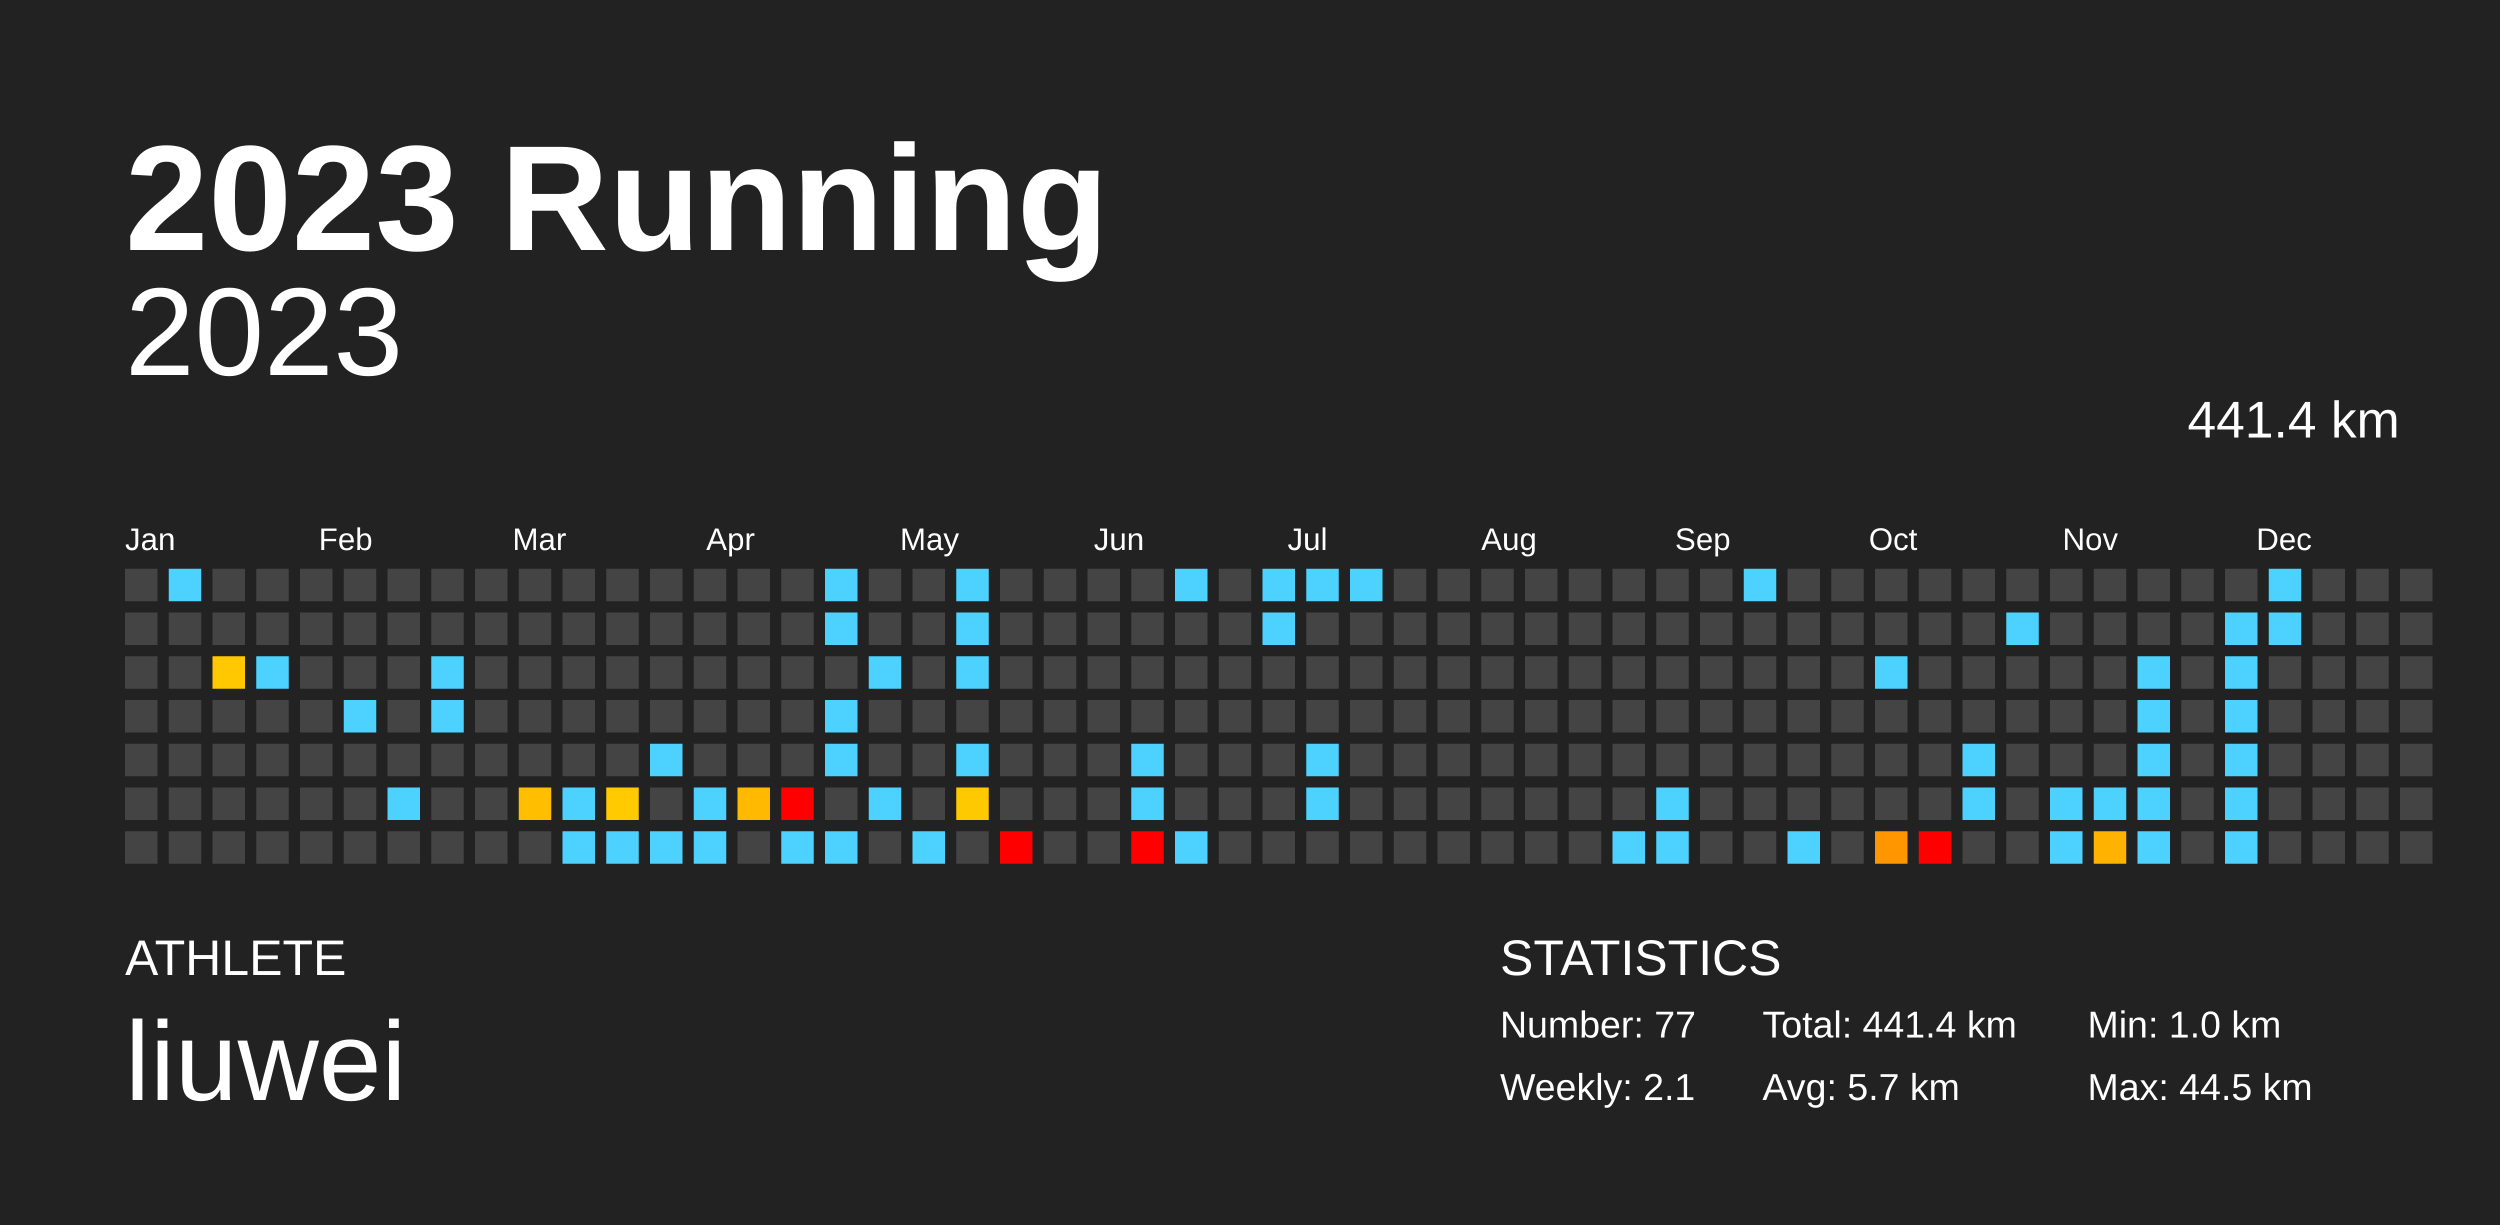
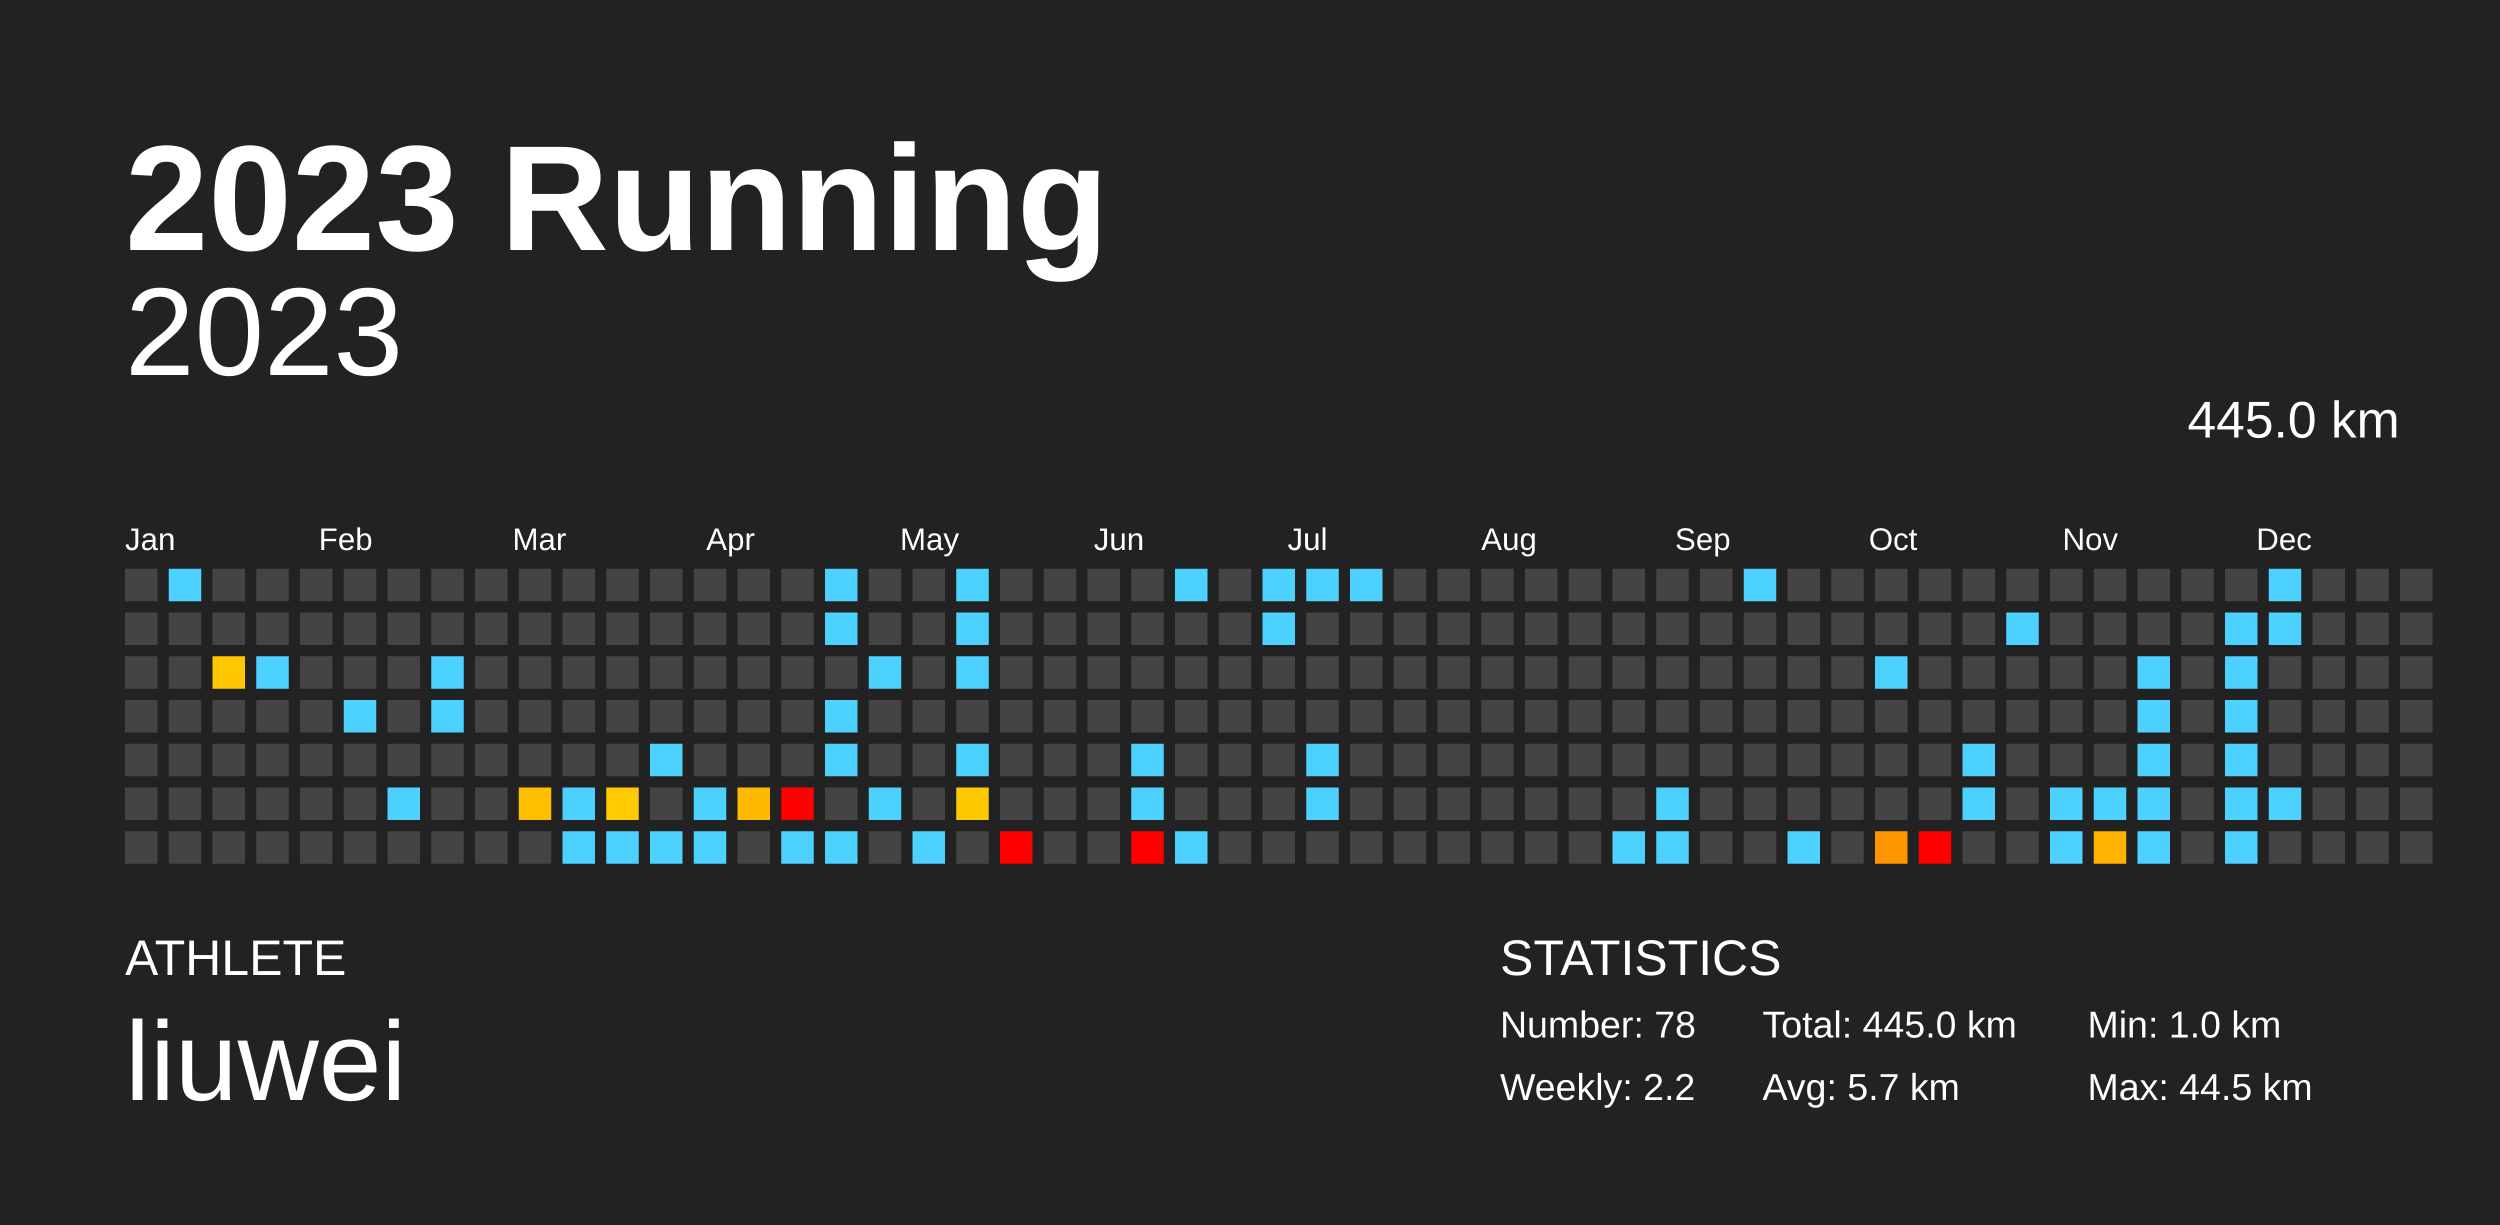
<svg xmlns="http://www.w3.org/2000/svg" baseProfile="full" height="98mm" version="1.1" viewBox="0,0,200,98" width="200mm">
  <defs />
  <rect fill="#222222" height="98" width="200" x="0" y="0" />
  <text fill="#FFFFFF" style="font-size:12px; font-family:Arial; font-weight:bold;" x="10" y="20">2023 Running</text>
  <text fill="#FFFFFF" style="font-size:4px; font-family:Arial" x="10" y="78">ATHLETE</text>
  <text fill="#FFFFFF" style="font-size:9px; font-family:Arial" x="10" y="88">liuwei</text>
  <text fill="#FFFFFF" style="font-size:4px; font-family:Arial" x="120" y="78">STATISTICS</text>
-   <text fill="#FFFFFF" style="font-size:3px; font-family:Arial" x="120" y="83">Number: 77</text>
-   <text fill="#FFFFFF" style="font-size:3px; font-family:Arial" x="120" y="88">Weekly: 2.1</text>
-   <text fill="#FFFFFF" style="font-size:3px; font-family:Arial" x="141" y="83">Total: 441.4 km</text>
+   <text fill="#FFFFFF" style="font-size:3px; font-family:Arial" x="120" y="83">Number: 78</text>
+   <text fill="#FFFFFF" style="font-size:3px; font-family:Arial" x="120" y="88">Weekly: 2.2</text>
+   <text fill="#FFFFFF" style="font-size:3px; font-family:Arial" x="141" y="83">Total: 445.0 km</text>
  <text fill="#FFFFFF" style="font-size:3px; font-family:Arial" x="141" y="88">Avg: 5.7 km</text>
  <text fill="#FFFFFF" style="font-size:3px; font-family:Arial" x="167" y="83">Min: 1.0 km</text>
  <text fill="#FFFFFF" style="font-size:3px; font-family:Arial" x="167" y="88">Max: 44.5 km</text>
  <text alignment-baseline="hanging" fill="#FFFFFF" style="font-size:10.0px; font-family:Arial;" x="10" y="30">2023</text>
-   <text alignment-baseline="hanging" fill="#FFFFFF" style="font-size:4.125px; font-family:Arial;" x="175" y="35">441.4 km</text>
+   <text alignment-baseline="hanging" fill="#FFFFFF" style="font-size:4.125px; font-family:Arial;" x="175" y="35">445.0 km</text>
  <text fill="#FFFFFF" style="font-size:2.5px; font-family:Arial" x="10.0" y="44">Jan</text>
  <text fill="#FFFFFF" style="font-size:2.5px; font-family:Arial" x="25.5" y="44">Feb</text>
  <text fill="#FFFFFF" style="font-size:2.5px; font-family:Arial" x="41.0" y="44">Mar</text>
  <text fill="#FFFFFF" style="font-size:2.5px; font-family:Arial" x="56.5" y="44">Apr</text>
  <text fill="#FFFFFF" style="font-size:2.5px; font-family:Arial" x="72.0" y="44">May</text>
  <text fill="#FFFFFF" style="font-size:2.5px; font-family:Arial" x="87.5" y="44">Jun</text>
  <text fill="#FFFFFF" style="font-size:2.5px; font-family:Arial" x="103.0" y="44">Jul</text>
  <text fill="#FFFFFF" style="font-size:2.5px; font-family:Arial" x="118.5" y="44">Aug</text>
  <text fill="#FFFFFF" style="font-size:2.5px; font-family:Arial" x="134.0" y="44">Sep</text>
  <text fill="#FFFFFF" style="font-size:2.5px; font-family:Arial" x="149.5" y="44">Oct</text>
  <text fill="#FFFFFF" style="font-size:2.5px; font-family:Arial" x="165.0" y="44">Nov</text>
  <text fill="#FFFFFF" style="font-size:2.5px; font-family:Arial" x="180.5" y="44">Dec</text>
  <rect fill="#444444" height="2.6" width="2.6" x="10.0" y="45.5" />
  <rect fill="#444444" height="2.6" width="2.6" x="10.0" y="49.0" />
  <rect fill="#444444" height="2.6" width="2.6" x="10.0" y="52.5" />
  <rect fill="#444444" height="2.6" width="2.6" x="10.0" y="56.0" />
  <rect fill="#444444" height="2.6" width="2.6" x="10.0" y="59.5" />
  <rect fill="#444444" height="2.6" width="2.6" x="10.0" y="63.0" />
  <rect fill="#444444" height="2.6" width="2.6" x="10.0" y="66.5" />
  <rect fill="#4dd2ff" height="2.6" width="2.6" x="13.5" y="45.5" />
  <rect fill="#444444" height="2.6" width="2.6" x="13.5" y="49.0" />
  <rect fill="#444444" height="2.6" width="2.6" x="13.5" y="52.5" />
  <rect fill="#444444" height="2.6" width="2.6" x="13.5" y="56.0" />
  <rect fill="#444444" height="2.6" width="2.6" x="13.5" y="59.5" />
  <rect fill="#444444" height="2.6" width="2.6" x="13.5" y="63.0" />
  <rect fill="#444444" height="2.6" width="2.6" x="13.5" y="66.5" />
  <rect fill="#444444" height="2.6" width="2.6" x="17.0" y="45.5" />
  <rect fill="#444444" height="2.6" width="2.6" x="17.0" y="49.0" />
  <rect fill="#ffc800" height="2.6" width="2.6" x="17.0" y="52.5" />
  <rect fill="#444444" height="2.6" width="2.6" x="17.0" y="56.0" />
  <rect fill="#444444" height="2.6" width="2.6" x="17.0" y="59.5" />
  <rect fill="#444444" height="2.6" width="2.6" x="17.0" y="63.0" />
  <rect fill="#444444" height="2.6" width="2.6" x="17.0" y="66.5" />
  <rect fill="#444444" height="2.6" width="2.6" x="20.5" y="45.5" />
  <rect fill="#444444" height="2.6" width="2.6" x="20.5" y="49.0" />
  <rect fill="#4dd2ff" height="2.6" width="2.6" x="20.5" y="52.5" />
  <rect fill="#444444" height="2.6" width="2.6" x="20.5" y="56.0" />
  <rect fill="#444444" height="2.6" width="2.6" x="20.5" y="59.5" />
  <rect fill="#444444" height="2.6" width="2.6" x="20.5" y="63.0" />
  <rect fill="#444444" height="2.6" width="2.6" x="20.5" y="66.5" />
  <rect fill="#444444" height="2.6" width="2.6" x="24.0" y="45.5" />
  <rect fill="#444444" height="2.6" width="2.6" x="24.0" y="49.0" />
  <rect fill="#444444" height="2.6" width="2.6" x="24.0" y="52.5" />
  <rect fill="#444444" height="2.6" width="2.6" x="24.0" y="56.0" />
  <rect fill="#444444" height="2.6" width="2.6" x="24.0" y="59.5" />
  <rect fill="#444444" height="2.6" width="2.6" x="24.0" y="63.0" />
  <rect fill="#444444" height="2.6" width="2.6" x="24.0" y="66.5" />
  <rect fill="#444444" height="2.6" width="2.6" x="27.5" y="45.5" />
  <rect fill="#444444" height="2.6" width="2.6" x="27.5" y="49.0" />
  <rect fill="#444444" height="2.6" width="2.6" x="27.5" y="52.5" />
  <rect fill="#4dd2ff" height="2.6" width="2.6" x="27.5" y="56.0" />
  <rect fill="#444444" height="2.6" width="2.6" x="27.5" y="59.5" />
  <rect fill="#444444" height="2.6" width="2.6" x="27.5" y="63.0" />
  <rect fill="#444444" height="2.6" width="2.6" x="27.5" y="66.5" />
  <rect fill="#444444" height="2.6" width="2.6" x="31.0" y="45.5" />
  <rect fill="#444444" height="2.6" width="2.6" x="31.0" y="49.0" />
  <rect fill="#444444" height="2.6" width="2.6" x="31.0" y="52.5" />
  <rect fill="#444444" height="2.6" width="2.6" x="31.0" y="56.0" />
  <rect fill="#444444" height="2.6" width="2.6" x="31.0" y="59.5" />
  <rect fill="#4dd2ff" height="2.6" width="2.6" x="31.0" y="63.0" />
  <rect fill="#444444" height="2.6" width="2.6" x="31.0" y="66.5" />
  <rect fill="#444444" height="2.6" width="2.6" x="34.5" y="45.5" />
  <rect fill="#444444" height="2.6" width="2.6" x="34.5" y="49.0" />
  <rect fill="#4dd2ff" height="2.6" width="2.6" x="34.5" y="52.5" />
  <rect fill="#4dd2ff" height="2.6" width="2.6" x="34.5" y="56.0" />
  <rect fill="#444444" height="2.6" width="2.6" x="34.5" y="59.5" />
  <rect fill="#444444" height="2.6" width="2.6" x="34.5" y="63.0" />
  <rect fill="#444444" height="2.6" width="2.6" x="34.5" y="66.5" />
  <rect fill="#444444" height="2.6" width="2.6" x="38.0" y="45.5" />
  <rect fill="#444444" height="2.6" width="2.6" x="38.0" y="49.0" />
  <rect fill="#444444" height="2.6" width="2.6" x="38.0" y="52.5" />
  <rect fill="#444444" height="2.6" width="2.6" x="38.0" y="56.0" />
  <rect fill="#444444" height="2.6" width="2.6" x="38.0" y="59.5" />
  <rect fill="#444444" height="2.6" width="2.6" x="38.0" y="63.0" />
  <rect fill="#444444" height="2.6" width="2.6" x="38.0" y="66.5" />
  <rect fill="#444444" height="2.6" width="2.6" x="41.5" y="45.5" />
  <rect fill="#444444" height="2.6" width="2.6" x="41.5" y="49.0" />
  <rect fill="#444444" height="2.6" width="2.6" x="41.5" y="52.5" />
  <rect fill="#444444" height="2.6" width="2.6" x="41.5" y="56.0" />
  <rect fill="#444444" height="2.6" width="2.6" x="41.5" y="59.5" />
  <rect fill="#ffbe00" height="2.6" width="2.6" x="41.5" y="63.0" />
  <rect fill="#444444" height="2.6" width="2.6" x="41.5" y="66.5" />
  <rect fill="#444444" height="2.6" width="2.6" x="45.0" y="45.5" />
  <rect fill="#444444" height="2.6" width="2.6" x="45.0" y="49.0" />
  <rect fill="#444444" height="2.6" width="2.6" x="45.0" y="52.5" />
  <rect fill="#444444" height="2.6" width="2.6" x="45.0" y="56.0" />
  <rect fill="#444444" height="2.6" width="2.6" x="45.0" y="59.5" />
  <rect fill="#4dd2ff" height="2.6" width="2.6" x="45.0" y="63.0" />
  <rect fill="#4dd2ff" height="2.6" width="2.6" x="45.0" y="66.5" />
  <rect fill="#444444" height="2.6" width="2.6" x="48.5" y="45.5" />
  <rect fill="#444444" height="2.6" width="2.6" x="48.5" y="49.0" />
  <rect fill="#444444" height="2.6" width="2.6" x="48.5" y="52.5" />
  <rect fill="#444444" height="2.6" width="2.6" x="48.5" y="56.0" />
  <rect fill="#444444" height="2.6" width="2.6" x="48.5" y="59.5" />
  <rect fill="#ffca00" height="2.6" width="2.6" x="48.5" y="63.0" />
  <rect fill="#4dd2ff" height="2.6" width="2.6" x="48.5" y="66.5" />
  <rect fill="#444444" height="2.6" width="2.6" x="52.0" y="45.5" />
  <rect fill="#444444" height="2.6" width="2.6" x="52.0" y="49.0" />
  <rect fill="#444444" height="2.6" width="2.6" x="52.0" y="52.5" />
  <rect fill="#444444" height="2.6" width="2.6" x="52.0" y="56.0" />
  <rect fill="#4dd2ff" height="2.6" width="2.6" x="52.0" y="59.5" />
  <rect fill="#444444" height="2.6" width="2.6" x="52.0" y="63.0" />
  <rect fill="#4dd2ff" height="2.6" width="2.6" x="52.0" y="66.5" />
  <rect fill="#444444" height="2.6" width="2.6" x="55.5" y="45.5" />
  <rect fill="#444444" height="2.6" width="2.6" x="55.5" y="49.0" />
  <rect fill="#444444" height="2.6" width="2.6" x="55.5" y="52.5" />
  <rect fill="#444444" height="2.6" width="2.6" x="55.5" y="56.0" />
  <rect fill="#444444" height="2.6" width="2.6" x="55.5" y="59.5" />
  <rect fill="#4dd2ff" height="2.6" width="2.6" x="55.5" y="63.0" />
  <rect fill="#4dd2ff" height="2.6" width="2.6" x="55.5" y="66.5" />
  <rect fill="#444444" height="2.6" width="2.6" x="59.0" y="45.5" />
  <rect fill="#444444" height="2.6" width="2.6" x="59.0" y="49.0" />
  <rect fill="#444444" height="2.6" width="2.6" x="59.0" y="52.5" />
  <rect fill="#444444" height="2.6" width="2.6" x="59.0" y="56.0" />
  <rect fill="#444444" height="2.6" width="2.6" x="59.0" y="59.5" />
  <rect fill="#ffba00" height="2.6" width="2.6" x="59.0" y="63.0" />
  <rect fill="#444444" height="2.6" width="2.6" x="59.0" y="66.5" />
  <rect fill="#444444" height="2.6" width="2.6" x="62.5" y="45.5" />
  <rect fill="#444444" height="2.6" width="2.6" x="62.5" y="49.0" />
  <rect fill="#444444" height="2.6" width="2.6" x="62.5" y="52.5" />
  <rect fill="#444444" height="2.6" width="2.6" x="62.5" y="56.0" />
  <rect fill="#444444" height="2.6" width="2.6" x="62.5" y="59.5" />
  <rect fill="red" height="2.6" width="2.6" x="62.5" y="63.0" />
  <rect fill="#4dd2ff" height="2.6" width="2.6" x="62.5" y="66.5" />
  <rect fill="#4dd2ff" height="2.6" width="2.6" x="66.0" y="45.5" />
  <rect fill="#4dd2ff" height="2.6" width="2.6" x="66.0" y="49.0" />
  <rect fill="#444444" height="2.6" width="2.6" x="66.0" y="52.5" />
  <rect fill="#4dd2ff" height="2.6" width="2.6" x="66.0" y="56.0" />
  <rect fill="#4dd2ff" height="2.6" width="2.6" x="66.0" y="59.5" />
  <rect fill="#444444" height="2.6" width="2.6" x="66.0" y="63.0" />
  <rect fill="#4dd2ff" height="2.6" width="2.6" x="66.0" y="66.5" />
  <rect fill="#444444" height="2.6" width="2.6" x="69.5" y="45.5" />
  <rect fill="#444444" height="2.6" width="2.6" x="69.5" y="49.0" />
  <rect fill="#4dd2ff" height="2.6" width="2.6" x="69.5" y="52.5" />
  <rect fill="#444444" height="2.6" width="2.6" x="69.5" y="56.0" />
  <rect fill="#444444" height="2.6" width="2.6" x="69.5" y="59.5" />
  <rect fill="#4dd2ff" height="2.6" width="2.6" x="69.5" y="63.0" />
  <rect fill="#444444" height="2.6" width="2.6" x="69.5" y="66.5" />
  <rect fill="#444444" height="2.6" width="2.6" x="73.0" y="45.5" />
  <rect fill="#444444" height="2.6" width="2.6" x="73.0" y="49.0" />
  <rect fill="#444444" height="2.6" width="2.6" x="73.0" y="52.5" />
  <rect fill="#444444" height="2.6" width="2.6" x="73.0" y="56.0" />
  <rect fill="#444444" height="2.6" width="2.6" x="73.0" y="59.5" />
  <rect fill="#444444" height="2.6" width="2.6" x="73.0" y="63.0" />
  <rect fill="#4dd2ff" height="2.6" width="2.6" x="73.0" y="66.5" />
  <rect fill="#4dd2ff" height="2.6" width="2.6" x="76.5" y="45.5" />
  <rect fill="#4dd2ff" height="2.6" width="2.6" x="76.5" y="49.0" />
  <rect fill="#4dd2ff" height="2.6" width="2.6" x="76.5" y="52.5" />
  <rect fill="#444444" height="2.6" width="2.6" x="76.5" y="56.0" />
  <rect fill="#4dd2ff" height="2.6" width="2.6" x="76.5" y="59.5" />
  <rect fill="#ffc900" height="2.6" width="2.6" x="76.5" y="63.0" />
  <rect fill="#444444" height="2.6" width="2.6" x="76.5" y="66.5" />
  <rect fill="#444444" height="2.6" width="2.6" x="80.0" y="45.5" />
  <rect fill="#444444" height="2.6" width="2.6" x="80.0" y="49.0" />
  <rect fill="#444444" height="2.6" width="2.6" x="80.0" y="52.5" />
  <rect fill="#444444" height="2.6" width="2.6" x="80.0" y="56.0" />
  <rect fill="#444444" height="2.6" width="2.6" x="80.0" y="59.5" />
  <rect fill="#444444" height="2.6" width="2.6" x="80.0" y="63.0" />
  <rect fill="red" height="2.6" width="2.6" x="80.0" y="66.5" />
  <rect fill="#444444" height="2.6" width="2.6" x="83.5" y="45.5" />
  <rect fill="#444444" height="2.6" width="2.6" x="83.5" y="49.0" />
  <rect fill="#444444" height="2.6" width="2.6" x="83.5" y="52.5" />
  <rect fill="#444444" height="2.6" width="2.6" x="83.5" y="56.0" />
  <rect fill="#444444" height="2.6" width="2.6" x="83.5" y="59.5" />
  <rect fill="#444444" height="2.6" width="2.6" x="83.5" y="63.0" />
  <rect fill="#444444" height="2.6" width="2.6" x="83.5" y="66.5" />
  <rect fill="#444444" height="2.6" width="2.6" x="87.0" y="45.5" />
  <rect fill="#444444" height="2.6" width="2.6" x="87.0" y="49.0" />
  <rect fill="#444444" height="2.6" width="2.6" x="87.0" y="52.5" />
  <rect fill="#444444" height="2.6" width="2.6" x="87.0" y="56.0" />
  <rect fill="#444444" height="2.6" width="2.6" x="87.0" y="59.5" />
  <rect fill="#444444" height="2.6" width="2.6" x="87.0" y="63.0" />
  <rect fill="#444444" height="2.6" width="2.6" x="87.0" y="66.5" />
  <rect fill="#444444" height="2.6" width="2.6" x="90.5" y="45.5" />
  <rect fill="#444444" height="2.6" width="2.6" x="90.5" y="49.0" />
  <rect fill="#444444" height="2.6" width="2.6" x="90.5" y="52.5" />
  <rect fill="#444444" height="2.6" width="2.6" x="90.5" y="56.0" />
  <rect fill="#4dd2ff" height="2.6" width="2.6" x="90.5" y="59.5" />
  <rect fill="#4dd2ff" height="2.6" width="2.6" x="90.5" y="63.0" />
  <rect fill="red" height="2.6" width="2.6" x="90.5" y="66.5" />
  <rect fill="#4dd2ff" height="2.6" width="2.6" x="94.0" y="45.5" />
  <rect fill="#444444" height="2.6" width="2.6" x="94.0" y="49.0" />
  <rect fill="#444444" height="2.6" width="2.6" x="94.0" y="52.5" />
  <rect fill="#444444" height="2.6" width="2.6" x="94.0" y="56.0" />
  <rect fill="#444444" height="2.6" width="2.6" x="94.0" y="59.5" />
  <rect fill="#444444" height="2.6" width="2.6" x="94.0" y="63.0" />
  <rect fill="#4dd2ff" height="2.6" width="2.6" x="94.0" y="66.5" />
  <rect fill="#444444" height="2.6" width="2.6" x="97.5" y="45.5" />
  <rect fill="#444444" height="2.6" width="2.6" x="97.5" y="49.0" />
  <rect fill="#444444" height="2.6" width="2.6" x="97.5" y="52.5" />
  <rect fill="#444444" height="2.6" width="2.6" x="97.5" y="56.0" />
  <rect fill="#444444" height="2.6" width="2.6" x="97.5" y="59.5" />
  <rect fill="#444444" height="2.6" width="2.6" x="97.5" y="63.0" />
  <rect fill="#444444" height="2.6" width="2.6" x="97.5" y="66.5" />
  <rect fill="#4dd2ff" height="2.6" width="2.6" x="101.0" y="45.5" />
  <rect fill="#4dd2ff" height="2.6" width="2.6" x="101.0" y="49.0" />
  <rect fill="#444444" height="2.6" width="2.6" x="101.0" y="52.5" />
  <rect fill="#444444" height="2.6" width="2.6" x="101.0" y="56.0" />
  <rect fill="#444444" height="2.6" width="2.6" x="101.0" y="59.5" />
  <rect fill="#444444" height="2.6" width="2.6" x="101.0" y="63.0" />
  <rect fill="#444444" height="2.6" width="2.6" x="101.0" y="66.5" />
  <rect fill="#4dd2ff" height="2.6" width="2.6" x="104.5" y="45.5" />
  <rect fill="#444444" height="2.6" width="2.6" x="104.5" y="49.0" />
  <rect fill="#444444" height="2.6" width="2.6" x="104.5" y="52.5" />
  <rect fill="#444444" height="2.6" width="2.6" x="104.5" y="56.0" />
  <rect fill="#4dd2ff" height="2.6" width="2.6" x="104.5" y="59.5" />
  <rect fill="#4dd2ff" height="2.6" width="2.6" x="104.5" y="63.0" />
  <rect fill="#444444" height="2.6" width="2.6" x="104.5" y="66.5" />
  <rect fill="#4dd2ff" height="2.6" width="2.6" x="108.0" y="45.5" />
  <rect fill="#444444" height="2.6" width="2.6" x="108.0" y="49.0" />
  <rect fill="#444444" height="2.6" width="2.6" x="108.0" y="52.5" />
  <rect fill="#444444" height="2.6" width="2.6" x="108.0" y="56.0" />
  <rect fill="#444444" height="2.6" width="2.6" x="108.0" y="59.5" />
  <rect fill="#444444" height="2.6" width="2.6" x="108.0" y="63.0" />
  <rect fill="#444444" height="2.6" width="2.6" x="108.0" y="66.5" />
  <rect fill="#444444" height="2.6" width="2.6" x="111.5" y="45.5" />
  <rect fill="#444444" height="2.6" width="2.6" x="111.5" y="49.0" />
  <rect fill="#444444" height="2.6" width="2.6" x="111.5" y="52.5" />
  <rect fill="#444444" height="2.6" width="2.6" x="111.5" y="56.0" />
  <rect fill="#444444" height="2.6" width="2.6" x="111.5" y="59.5" />
  <rect fill="#444444" height="2.6" width="2.6" x="111.5" y="63.0" />
  <rect fill="#444444" height="2.6" width="2.6" x="111.5" y="66.5" />
  <rect fill="#444444" height="2.6" width="2.6" x="115.0" y="45.5" />
  <rect fill="#444444" height="2.6" width="2.6" x="115.0" y="49.0" />
  <rect fill="#444444" height="2.6" width="2.6" x="115.0" y="52.5" />
  <rect fill="#444444" height="2.6" width="2.6" x="115.0" y="56.0" />
  <rect fill="#444444" height="2.6" width="2.6" x="115.0" y="59.5" />
  <rect fill="#444444" height="2.6" width="2.6" x="115.0" y="63.0" />
  <rect fill="#444444" height="2.6" width="2.6" x="115.0" y="66.5" />
  <rect fill="#444444" height="2.6" width="2.6" x="118.5" y="45.5" />
  <rect fill="#444444" height="2.6" width="2.6" x="118.5" y="49.0" />
  <rect fill="#444444" height="2.6" width="2.6" x="118.5" y="52.5" />
  <rect fill="#444444" height="2.6" width="2.6" x="118.5" y="56.0" />
  <rect fill="#444444" height="2.6" width="2.6" x="118.5" y="59.5" />
  <rect fill="#444444" height="2.6" width="2.6" x="118.5" y="63.0" />
  <rect fill="#444444" height="2.6" width="2.6" x="118.5" y="66.5" />
  <rect fill="#444444" height="2.6" width="2.6" x="122.0" y="45.5" />
  <rect fill="#444444" height="2.6" width="2.6" x="122.0" y="49.0" />
  <rect fill="#444444" height="2.6" width="2.6" x="122.0" y="52.5" />
  <rect fill="#444444" height="2.6" width="2.6" x="122.0" y="56.0" />
  <rect fill="#444444" height="2.6" width="2.6" x="122.0" y="59.5" />
  <rect fill="#444444" height="2.6" width="2.6" x="122.0" y="63.0" />
  <rect fill="#444444" height="2.6" width="2.6" x="122.0" y="66.5" />
  <rect fill="#444444" height="2.6" width="2.6" x="125.5" y="45.5" />
  <rect fill="#444444" height="2.6" width="2.6" x="125.5" y="49.0" />
  <rect fill="#444444" height="2.6" width="2.6" x="125.5" y="52.5" />
  <rect fill="#444444" height="2.6" width="2.6" x="125.5" y="56.0" />
  <rect fill="#444444" height="2.6" width="2.6" x="125.5" y="59.5" />
  <rect fill="#444444" height="2.6" width="2.6" x="125.5" y="63.0" />
  <rect fill="#444444" height="2.6" width="2.6" x="125.5" y="66.5" />
  <rect fill="#444444" height="2.6" width="2.6" x="129.0" y="45.5" />
  <rect fill="#444444" height="2.6" width="2.6" x="129.0" y="49.0" />
  <rect fill="#444444" height="2.6" width="2.6" x="129.0" y="52.5" />
  <rect fill="#444444" height="2.6" width="2.6" x="129.0" y="56.0" />
  <rect fill="#444444" height="2.6" width="2.6" x="129.0" y="59.5" />
  <rect fill="#444444" height="2.6" width="2.6" x="129.0" y="63.0" />
  <rect fill="#4dd2ff" height="2.6" width="2.6" x="129.0" y="66.5" />
  <rect fill="#444444" height="2.6" width="2.6" x="132.5" y="45.5" />
  <rect fill="#444444" height="2.6" width="2.6" x="132.5" y="49.0" />
  <rect fill="#444444" height="2.6" width="2.6" x="132.5" y="52.5" />
  <rect fill="#444444" height="2.6" width="2.6" x="132.5" y="56.0" />
  <rect fill="#444444" height="2.6" width="2.6" x="132.5" y="59.5" />
  <rect fill="#4dd2ff" height="2.6" width="2.6" x="132.5" y="63.0" />
  <rect fill="#4dd2ff" height="2.6" width="2.6" x="132.5" y="66.5" />
  <rect fill="#444444" height="2.6" width="2.6" x="136.0" y="45.5" />
  <rect fill="#444444" height="2.6" width="2.6" x="136.0" y="49.0" />
  <rect fill="#444444" height="2.6" width="2.6" x="136.0" y="52.5" />
  <rect fill="#444444" height="2.6" width="2.6" x="136.0" y="56.0" />
  <rect fill="#444444" height="2.6" width="2.6" x="136.0" y="59.5" />
  <rect fill="#444444" height="2.6" width="2.6" x="136.0" y="63.0" />
  <rect fill="#444444" height="2.6" width="2.6" x="136.0" y="66.5" />
  <rect fill="#4dd2ff" height="2.6" width="2.6" x="139.5" y="45.5" />
  <rect fill="#444444" height="2.6" width="2.6" x="139.5" y="49.0" />
  <rect fill="#444444" height="2.6" width="2.6" x="139.5" y="52.5" />
  <rect fill="#444444" height="2.6" width="2.6" x="139.5" y="56.0" />
  <rect fill="#444444" height="2.6" width="2.6" x="139.5" y="59.5" />
  <rect fill="#444444" height="2.6" width="2.6" x="139.5" y="63.0" />
  <rect fill="#444444" height="2.6" width="2.6" x="139.5" y="66.5" />
  <rect fill="#444444" height="2.6" width="2.6" x="143.0" y="45.5" />
  <rect fill="#444444" height="2.6" width="2.6" x="143.0" y="49.0" />
  <rect fill="#444444" height="2.6" width="2.6" x="143.0" y="52.5" />
  <rect fill="#444444" height="2.6" width="2.6" x="143.0" y="56.0" />
  <rect fill="#444444" height="2.6" width="2.6" x="143.0" y="59.5" />
  <rect fill="#444444" height="2.6" width="2.6" x="143.0" y="63.0" />
  <rect fill="#4dd2ff" height="2.6" width="2.6" x="143.0" y="66.5" />
  <rect fill="#444444" height="2.6" width="2.6" x="146.5" y="45.5" />
  <rect fill="#444444" height="2.6" width="2.6" x="146.5" y="49.0" />
  <rect fill="#444444" height="2.6" width="2.6" x="146.5" y="52.5" />
  <rect fill="#444444" height="2.6" width="2.6" x="146.5" y="56.0" />
  <rect fill="#444444" height="2.6" width="2.6" x="146.5" y="59.5" />
  <rect fill="#444444" height="2.6" width="2.6" x="146.5" y="63.0" />
  <rect fill="#444444" height="2.6" width="2.6" x="146.5" y="66.5" />
  <rect fill="#444444" height="2.6" width="2.6" x="150.0" y="45.5" />
  <rect fill="#444444" height="2.6" width="2.6" x="150.0" y="49.0" />
  <rect fill="#4dd2ff" height="2.6" width="2.6" x="150.0" y="52.5" />
  <rect fill="#444444" height="2.6" width="2.6" x="150.0" y="56.0" />
  <rect fill="#444444" height="2.6" width="2.6" x="150.0" y="59.5" />
  <rect fill="#444444" height="2.6" width="2.6" x="150.0" y="63.0" />
  <rect fill="#ff9600" height="2.6" width="2.6" x="150.0" y="66.5" />
  <rect fill="#444444" height="2.6" width="2.6" x="153.5" y="45.5" />
  <rect fill="#444444" height="2.6" width="2.6" x="153.5" y="49.0" />
  <rect fill="#444444" height="2.6" width="2.6" x="153.5" y="52.5" />
  <rect fill="#444444" height="2.6" width="2.6" x="153.5" y="56.0" />
  <rect fill="#444444" height="2.6" width="2.6" x="153.5" y="59.5" />
  <rect fill="#444444" height="2.6" width="2.6" x="153.5" y="63.0" />
  <rect fill="red" height="2.6" width="2.6" x="153.5" y="66.5" />
  <rect fill="#444444" height="2.6" width="2.6" x="157.0" y="45.5" />
  <rect fill="#444444" height="2.6" width="2.6" x="157.0" y="49.0" />
  <rect fill="#444444" height="2.6" width="2.6" x="157.0" y="52.5" />
  <rect fill="#444444" height="2.6" width="2.6" x="157.0" y="56.0" />
  <rect fill="#4dd2ff" height="2.6" width="2.6" x="157.0" y="59.5" />
  <rect fill="#4dd2ff" height="2.6" width="2.6" x="157.0" y="63.0" />
  <rect fill="#444444" height="2.6" width="2.6" x="157.0" y="66.5" />
  <rect fill="#444444" height="2.6" width="2.6" x="160.5" y="45.5" />
  <rect fill="#4dd2ff" height="2.6" width="2.6" x="160.5" y="49.0" />
  <rect fill="#444444" height="2.6" width="2.6" x="160.5" y="52.5" />
  <rect fill="#444444" height="2.6" width="2.6" x="160.5" y="56.0" />
  <rect fill="#444444" height="2.6" width="2.6" x="160.5" y="59.5" />
  <rect fill="#444444" height="2.6" width="2.6" x="160.5" y="63.0" />
  <rect fill="#444444" height="2.6" width="2.6" x="160.5" y="66.5" />
  <rect fill="#444444" height="2.6" width="2.6" x="164.0" y="45.5" />
  <rect fill="#444444" height="2.6" width="2.6" x="164.0" y="49.0" />
  <rect fill="#444444" height="2.6" width="2.6" x="164.0" y="52.5" />
  <rect fill="#444444" height="2.6" width="2.6" x="164.0" y="56.0" />
  <rect fill="#444444" height="2.6" width="2.6" x="164.0" y="59.5" />
  <rect fill="#4dd2ff" height="2.6" width="2.6" x="164.0" y="63.0" />
  <rect fill="#4dd2ff" height="2.6" width="2.6" x="164.0" y="66.5" />
  <rect fill="#444444" height="2.6" width="2.6" x="167.5" y="45.5" />
  <rect fill="#444444" height="2.6" width="2.6" x="167.5" y="49.0" />
  <rect fill="#444444" height="2.6" width="2.6" x="167.5" y="52.5" />
  <rect fill="#444444" height="2.6" width="2.6" x="167.5" y="56.0" />
  <rect fill="#444444" height="2.6" width="2.6" x="167.5" y="59.5" />
  <rect fill="#4dd2ff" height="2.6" width="2.6" x="167.5" y="63.0" />
  <rect fill="#ffb200" height="2.6" width="2.6" x="167.5" y="66.5" />
  <rect fill="#444444" height="2.6" width="2.6" x="171.0" y="45.5" />
  <rect fill="#444444" height="2.6" width="2.6" x="171.0" y="49.0" />
  <rect fill="#4dd2ff" height="2.6" width="2.6" x="171.0" y="52.5" />
  <rect fill="#4dd2ff" height="2.6" width="2.6" x="171.0" y="56.0" />
  <rect fill="#4dd2ff" height="2.6" width="2.6" x="171.0" y="59.5" />
  <rect fill="#4dd2ff" height="2.6" width="2.6" x="171.0" y="63.0" />
  <rect fill="#4dd2ff" height="2.6" width="2.6" x="171.0" y="66.5" />
  <rect fill="#444444" height="2.6" width="2.6" x="174.5" y="45.5" />
  <rect fill="#444444" height="2.6" width="2.6" x="174.5" y="49.0" />
  <rect fill="#444444" height="2.6" width="2.6" x="174.5" y="52.5" />
  <rect fill="#444444" height="2.6" width="2.6" x="174.5" y="56.0" />
  <rect fill="#444444" height="2.6" width="2.6" x="174.5" y="59.5" />
  <rect fill="#444444" height="2.6" width="2.6" x="174.5" y="63.0" />
  <rect fill="#444444" height="2.6" width="2.6" x="174.5" y="66.5" />
  <rect fill="#444444" height="2.6" width="2.6" x="178.0" y="45.5" />
  <rect fill="#4dd2ff" height="2.6" width="2.6" x="178.0" y="49.0" />
  <rect fill="#4dd2ff" height="2.6" width="2.6" x="178.0" y="52.5" />
  <rect fill="#4dd2ff" height="2.6" width="2.6" x="178.0" y="56.0" />
  <rect fill="#4dd2ff" height="2.6" width="2.6" x="178.0" y="59.5" />
  <rect fill="#4dd2ff" height="2.6" width="2.6" x="178.0" y="63.0" />
  <rect fill="#4dd2ff" height="2.6" width="2.6" x="178.0" y="66.5" />
  <rect fill="#4dd2ff" height="2.6" width="2.6" x="181.5" y="45.5" />
  <rect fill="#4dd2ff" height="2.6" width="2.6" x="181.5" y="49.0" />
  <rect fill="#444444" height="2.6" width="2.6" x="181.5" y="52.5" />
  <rect fill="#444444" height="2.6" width="2.6" x="181.5" y="56.0" />
  <rect fill="#444444" height="2.6" width="2.6" x="181.5" y="59.5" />
-   <rect fill="#444444" height="2.6" width="2.6" x="181.5" y="63.0" />
+   <rect fill="#4dd2ff" height="2.6" width="2.6" x="181.5" y="63.0" />
  <rect fill="#444444" height="2.6" width="2.6" x="181.5" y="66.5" />
  <rect fill="#444444" height="2.6" width="2.6" x="185.0" y="45.5" />
  <rect fill="#444444" height="2.6" width="2.6" x="185.0" y="49.0" />
  <rect fill="#444444" height="2.6" width="2.6" x="185.0" y="52.5" />
  <rect fill="#444444" height="2.6" width="2.6" x="185.0" y="56.0" />
  <rect fill="#444444" height="2.6" width="2.6" x="185.0" y="59.5" />
  <rect fill="#444444" height="2.6" width="2.6" x="185.0" y="63.0" />
  <rect fill="#444444" height="2.6" width="2.6" x="185.0" y="66.5" />
  <rect fill="#444444" height="2.6" width="2.6" x="188.5" y="45.5" />
  <rect fill="#444444" height="2.6" width="2.6" x="188.5" y="49.0" />
  <rect fill="#444444" height="2.6" width="2.6" x="188.5" y="52.5" />
  <rect fill="#444444" height="2.6" width="2.6" x="188.5" y="56.0" />
  <rect fill="#444444" height="2.6" width="2.6" x="188.5" y="59.5" />
  <rect fill="#444444" height="2.6" width="2.6" x="188.5" y="63.0" />
  <rect fill="#444444" height="2.6" width="2.6" x="188.5" y="66.5" />
  <rect fill="#444444" height="2.6" width="2.6" x="192.0" y="45.5" />
  <rect fill="#444444" height="2.6" width="2.6" x="192.0" y="49.0" />
  <rect fill="#444444" height="2.6" width="2.6" x="192.0" y="52.5" />
  <rect fill="#444444" height="2.6" width="2.6" x="192.0" y="56.0" />
  <rect fill="#444444" height="2.6" width="2.6" x="192.0" y="59.5" />
  <rect fill="#444444" height="2.6" width="2.6" x="192.0" y="63.0" />
  <rect fill="#444444" height="2.6" width="2.6" x="192.0" y="66.5" />
</svg>
